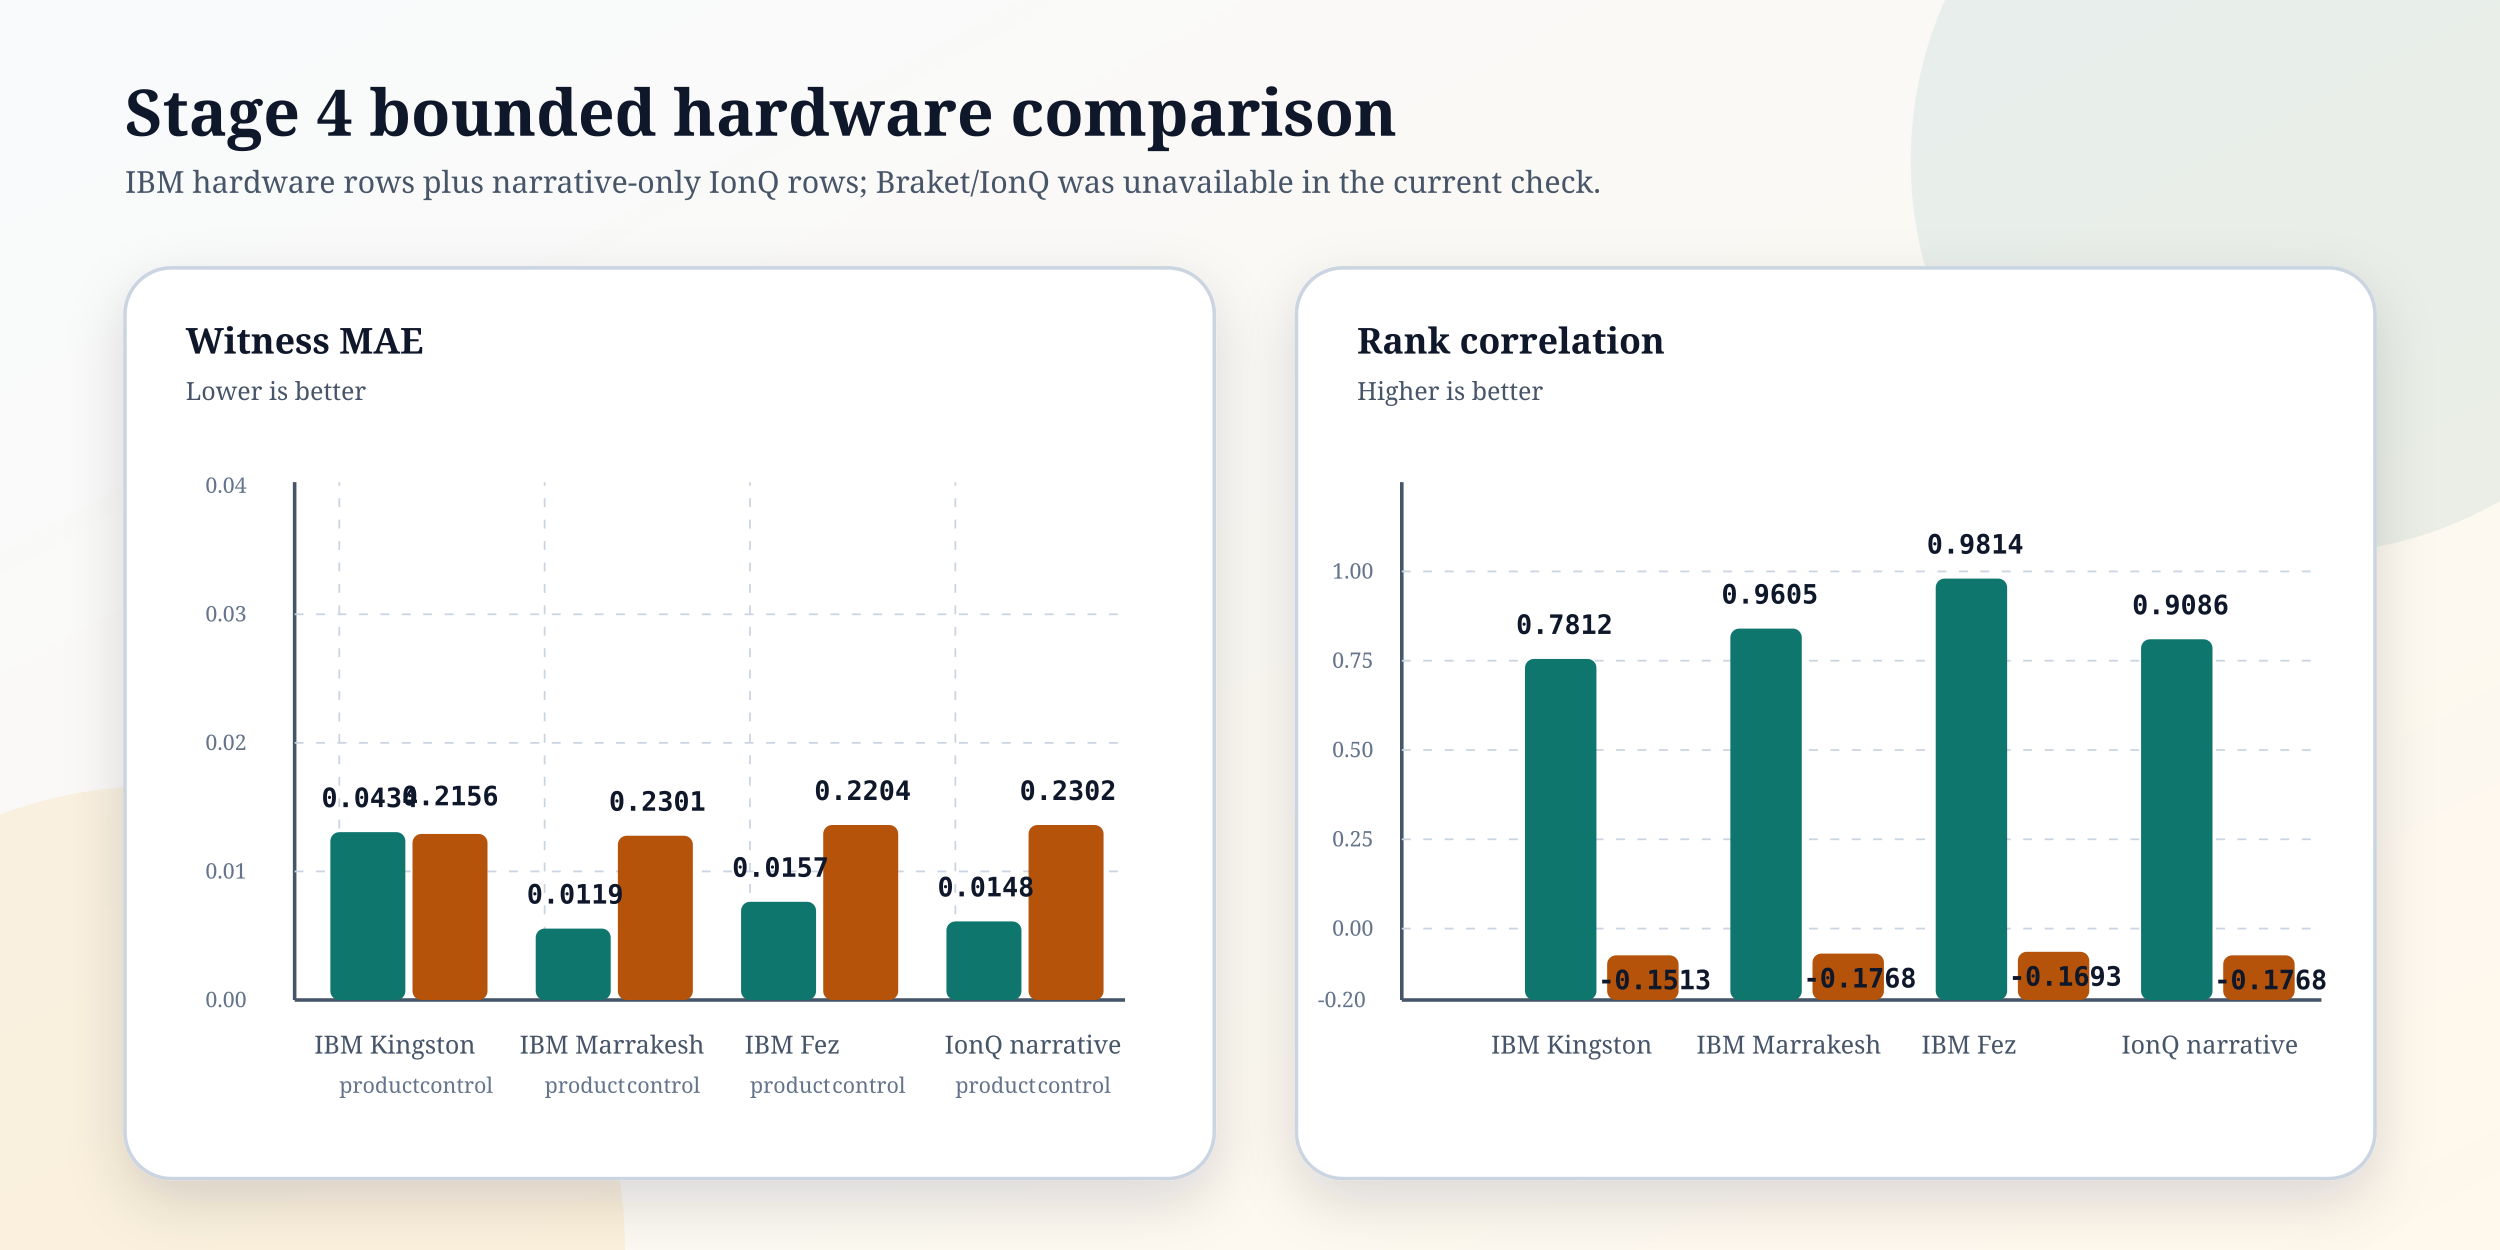
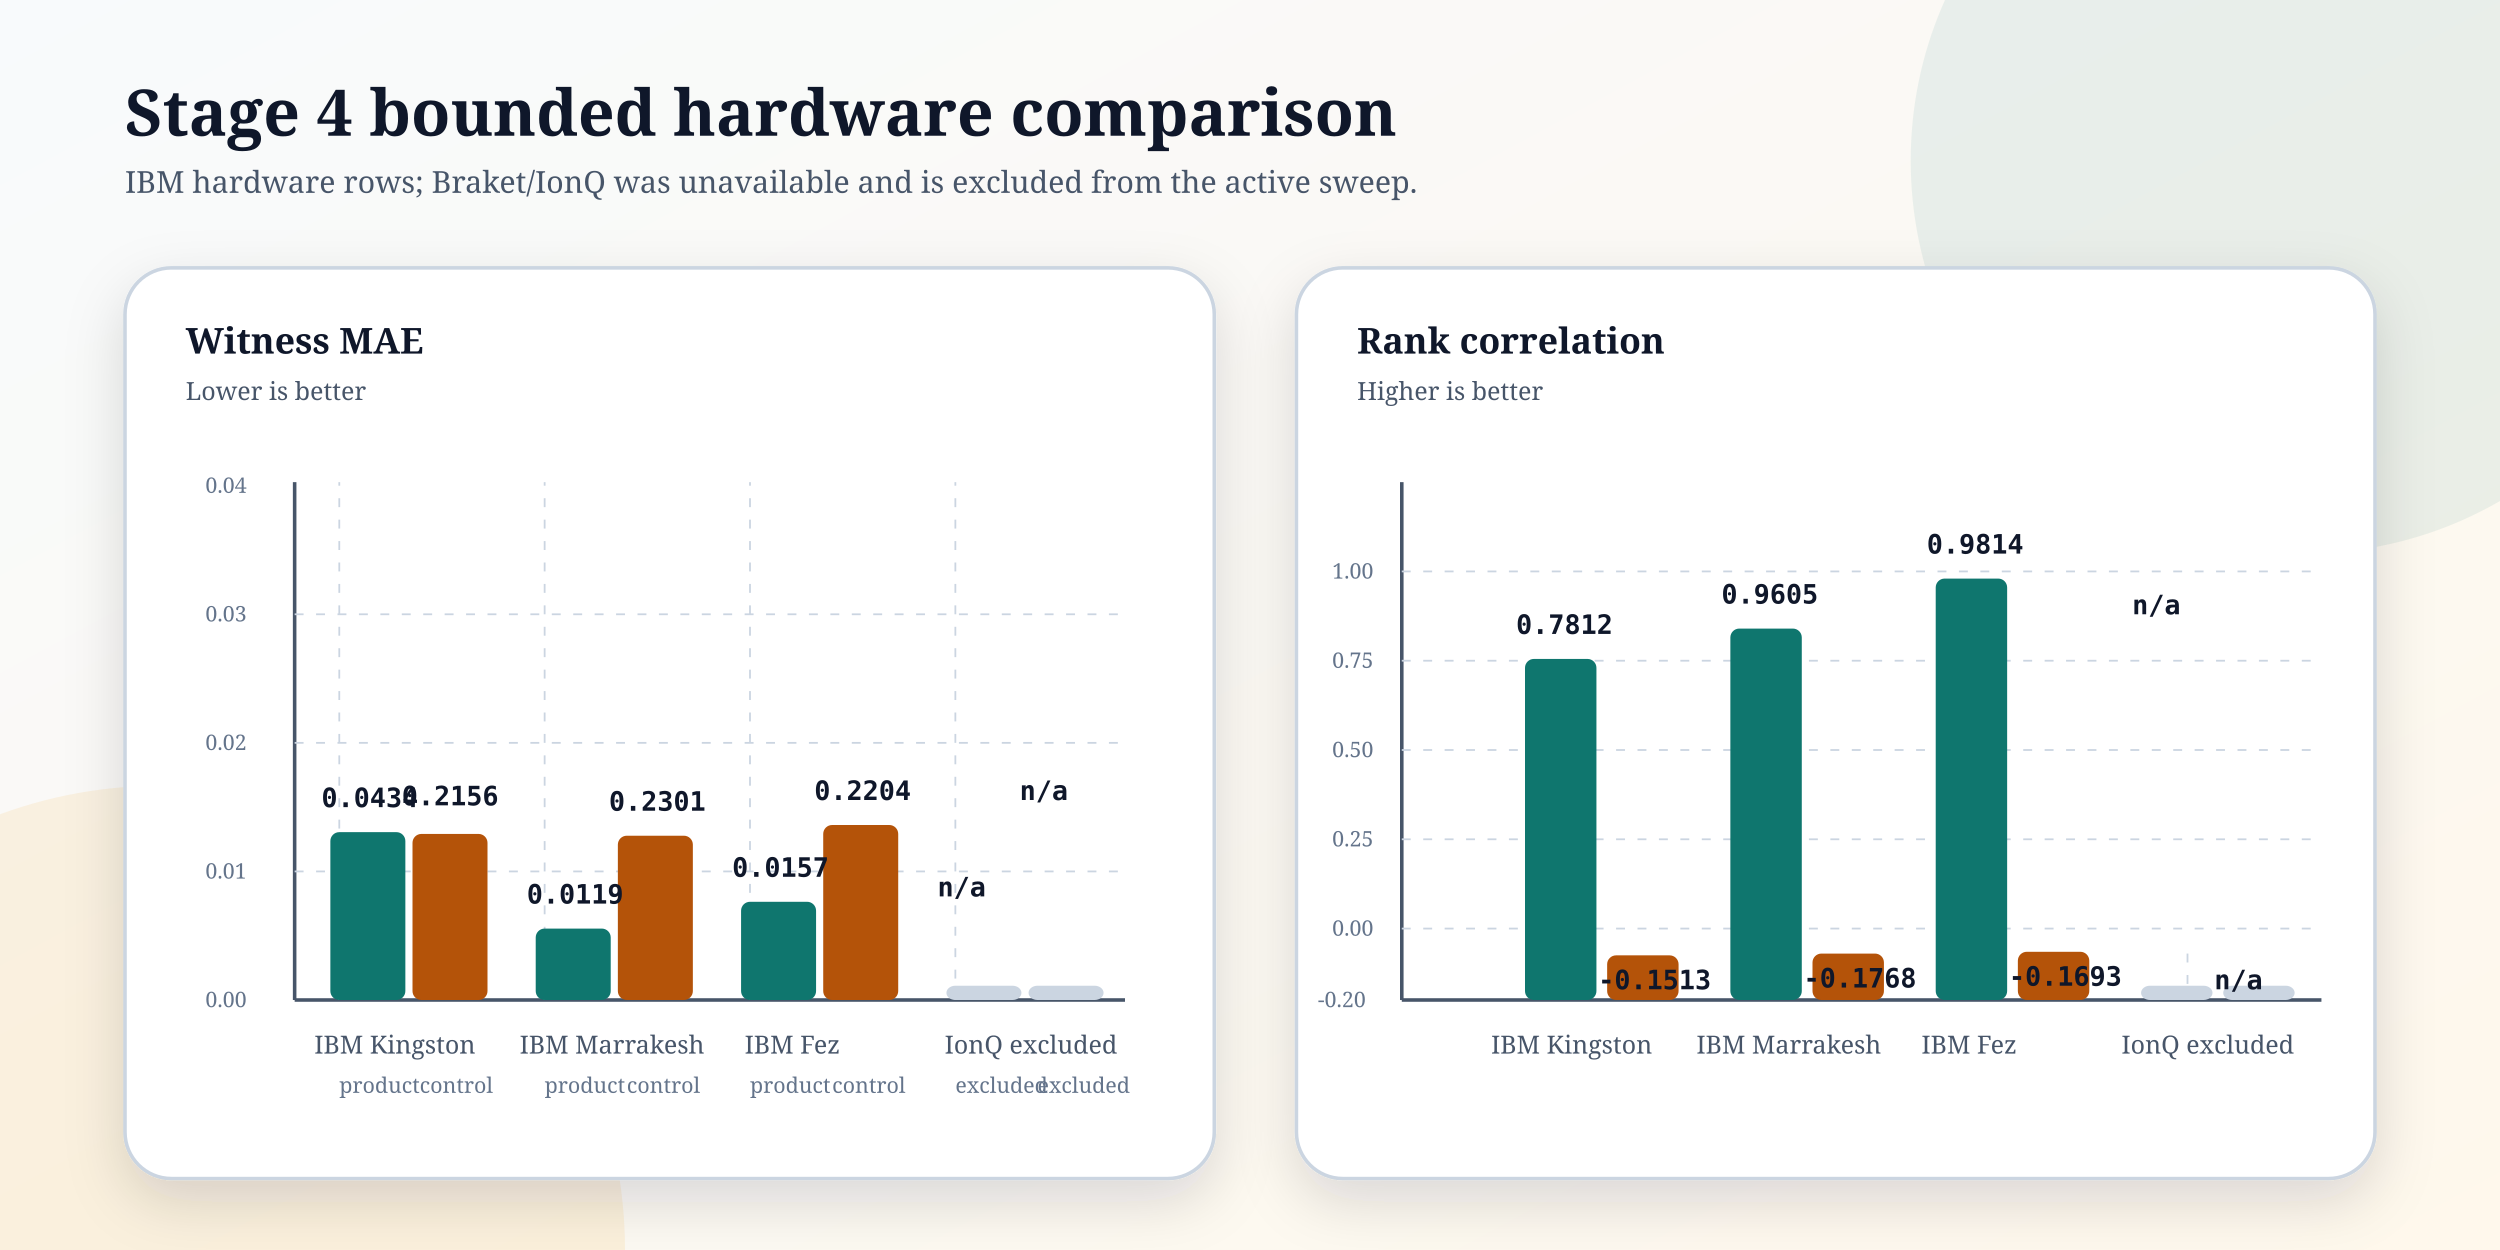
<svg xmlns="http://www.w3.org/2000/svg" width="1400" height="700" viewBox="0 0 1400 700" role="img" aria-labelledby="title desc">
  <defs>
    <linearGradient id="bg" x1="0" y1="0" x2="1" y2="1">
      <stop offset="0" stop-color="#f8fafc" />
      <stop offset="1" stop-color="#fff8eb" />
    </linearGradient>
    <filter id="shadow" x="-20%" y="-20%" width="140%" height="140%">
      <feDropShadow dx="0" dy="12" stdDeviation="16" flood-color="#0f172a" flood-opacity="0.14" />
    </filter>
    <style>
      .title { font: 700 36px Georgia, serif; fill: #0f172a; }
      .subtitle { font: 500 17px Georgia, serif; fill: #475569; }
      .panel { fill: #ffffff; stroke: #cbd5e1; stroke-width: 2; rx: 26; filter: url(#shadow); }
      .axis { stroke: #475569; stroke-width: 2; }
      .grid { stroke: #cbd5e1; stroke-width: 1; stroke-dasharray: 5 7; }
      .label { font: 700 20px Georgia, serif; fill: #0f172a; }
      .small { font: 500 14px Georgia, serif; fill: #475569; }
      .tiny { font: 500 12px Georgia, serif; fill: #64748b; }
      .value { font: 700 15px Consolas, monospace; fill: #0f172a; }
      .witness { fill: #0f766e; }
      .control { fill: #b45309; }
+       .excluded { fill: #cbd5e1; }
      .product { stroke: #0f766e; stroke-width: 4; fill: none; }
      .entangle { stroke: #b45309; stroke-width: 4; fill: none; }
    </style>
  </defs>
  <rect width="1400" height="760" fill="url(#bg)" />
  <circle cx="1290" cy="90" r="220" fill="#0f766e" opacity="0.08" />
  <circle cx="90" cy="700" r="260" fill="#f59e0b" opacity="0.10" />
  <text x="70" y="76" class="title">Stage 4 bounded hardware comparison</text>
-   <text x="70" y="108" class="subtitle">IBM hardware rows plus narrative-only IonQ rows; Braket/IonQ was unavailable in the current check.</text>
+   <text x="70" y="108" class="subtitle">IBM hardware rows; Braket/IonQ was unavailable and is excluded from the active sweep.</text>
  <rect x="70" y="150" width="610" height="510" class="panel" />
  <text x="104" y="198" class="label">Witness MAE</text>
  <text x="104" y="224" class="small">Lower is better</text>
  <line x1="165" y1="560" x2="630" y2="560" class="axis" />
  <line x1="165" y1="560" x2="165" y2="270" class="axis" />
  <line x1="165" y1="488" x2="630" y2="488" class="grid" />
  <line x1="165" y1="416" x2="630" y2="416" class="grid" />
  <line x1="165" y1="344" x2="630" y2="344" class="grid" />
  <text x="115" y="564" class="tiny">0.00</text>
  <text x="115" y="492" class="tiny">0.01</text>
  <text x="115" y="420" class="tiny">0.02</text>
  <text x="115" y="348" class="tiny">0.03</text>
  <text x="115" y="276" class="tiny">0.04</text>
  <line x1="190" y1="560" x2="190" y2="270" class="grid" />
  <line x1="305" y1="560" x2="305" y2="270" class="grid" />
  <line x1="420" y1="560" x2="420" y2="270" class="grid" />
  <line x1="535" y1="560" x2="535" y2="270" class="grid" />
  <rect x="185" y="466" width="42" height="94" rx="5" class="witness" />
  <rect x="231" y="467" width="42" height="93" rx="5" class="control" />
  <rect x="300" y="520" width="42" height="40" rx="5" class="witness" />
  <rect x="346" y="468" width="42" height="92" rx="5" class="control" />
  <rect x="415" y="505" width="42" height="55" rx="5" class="witness" />
  <rect x="461" y="462" width="42" height="98" rx="5" class="control" />
-   <rect x="530" y="516" width="42" height="44" rx="5" class="witness" />
-   <rect x="576" y="462" width="42" height="98" rx="5" class="control" />
+   <rect x="530" y="552" width="42" height="8" rx="5" class="excluded" />
+   <rect x="576" y="552" width="42" height="8" rx="5" class="excluded" />
  <text x="176" y="590" class="small">IBM Kingston</text>
  <text x="291" y="590" class="small">IBM Marrakesh</text>
  <text x="417" y="590" class="small">IBM Fez</text>
-   <text x="529" y="590" class="small">IonQ narrative</text>
+   <text x="529" y="590" class="small">IonQ excluded</text>
  <text x="180" y="452" class="value">0.0434</text>
  <text x="225" y="451" class="value">0.2156</text>
  <text x="295" y="506" class="value">0.0119</text>
  <text x="341" y="454" class="value">0.2301</text>
  <text x="410" y="491" class="value">0.0157</text>
  <text x="456" y="448" class="value">0.2204</text>
-   <text x="525" y="502" class="value">0.0148</text>
-   <text x="571" y="448" class="value">0.2302</text>
+   <text x="525" y="502" class="value">n/a</text>
+   <text x="571" y="448" class="value">n/a</text>
  <text x="190" y="612" class="tiny">product</text>
  <text x="235" y="612" class="tiny">control</text>
  <text x="305" y="612" class="tiny">product</text>
  <text x="351" y="612" class="tiny">control</text>
  <text x="420" y="612" class="tiny">product</text>
  <text x="466" y="612" class="tiny">control</text>
-   <text x="535" y="612" class="tiny">product</text>
-   <text x="581" y="612" class="tiny">control</text>
+   <text x="535" y="612" class="tiny">excluded</text>
+   <text x="581" y="612" class="tiny">excluded</text>
  <rect x="726" y="150" width="604" height="510" class="panel" />
  <text x="760" y="198" class="label">Rank correlation</text>
  <text x="760" y="224" class="small">Higher is better</text>
  <line x1="785" y1="560" x2="1300" y2="560" class="axis" />
  <line x1="785" y1="560" x2="785" y2="270" class="axis" />
  <line x1="785" y1="520" x2="1300" y2="520" class="grid" />
  <line x1="785" y1="470" x2="1300" y2="470" class="grid" />
  <line x1="785" y1="420" x2="1300" y2="420" class="grid" />
  <line x1="785" y1="370" x2="1300" y2="370" class="grid" />
  <line x1="785" y1="320" x2="1300" y2="320" class="grid" />
  <text x="738" y="564" class="tiny">-0.20</text>
  <text x="746" y="524" class="tiny">0.00</text>
  <text x="746" y="474" class="tiny">0.25</text>
  <text x="746" y="424" class="tiny">0.50</text>
  <text x="746" y="374" class="tiny">0.75</text>
  <text x="746" y="324" class="tiny">1.00</text>
  <line x1="880" y1="534" x2="880" y2="560" class="grid" />
  <line x1="995" y1="534" x2="995" y2="560" class="grid" />
  <line x1="1110" y1="534" x2="1110" y2="560" class="grid" />
  <line x1="1225" y1="534" x2="1225" y2="560" class="grid" />
  <rect x="854" y="369" width="40" height="191" rx="5" class="witness" />
  <rect x="900" y="535" width="40" height="25" rx="5" class="control" />
  <rect x="969" y="352" width="40" height="208" rx="5" class="witness" />
  <rect x="1015" y="534" width="40" height="26" rx="5" class="control" />
  <rect x="1084" y="324" width="40" height="236" rx="5" class="witness" />
  <rect x="1130" y="533" width="40" height="27" rx="5" class="control" />
-   <rect x="1199" y="358" width="40" height="202" rx="5" class="witness" />
-   <rect x="1245" y="535" width="40" height="25" rx="5" class="control" />
+   <rect x="1199" y="552" width="40" height="8" rx="5" class="excluded" />
+   <rect x="1245" y="552" width="40" height="8" rx="5" class="excluded" />
  <text x="835" y="590" class="small">IBM Kingston</text>
  <text x="950" y="590" class="small">IBM Marrakesh</text>
  <text x="1076" y="590" class="small">IBM Fez</text>
-   <text x="1188" y="590" class="small">IonQ narrative</text>
+   <text x="1188" y="590" class="small">IonQ excluded</text>
  <text x="849" y="355" class="value">0.7812</text>
  <text x="895" y="554" class="value">-0.1513</text>
  <text x="964" y="338" class="value">0.9605</text>
  <text x="1010" y="553" class="value">-0.1768</text>
  <text x="1079" y="310" class="value">0.9814</text>
  <text x="1125" y="552" class="value">-0.1693</text>
-   <text x="1194" y="344" class="value">0.9086</text>
-   <text x="1240" y="554" class="value">-0.1768</text>
+   <text x="1194" y="344" class="value">n/a</text>
+   <text x="1240" y="554" class="value">n/a</text>
</svg>
